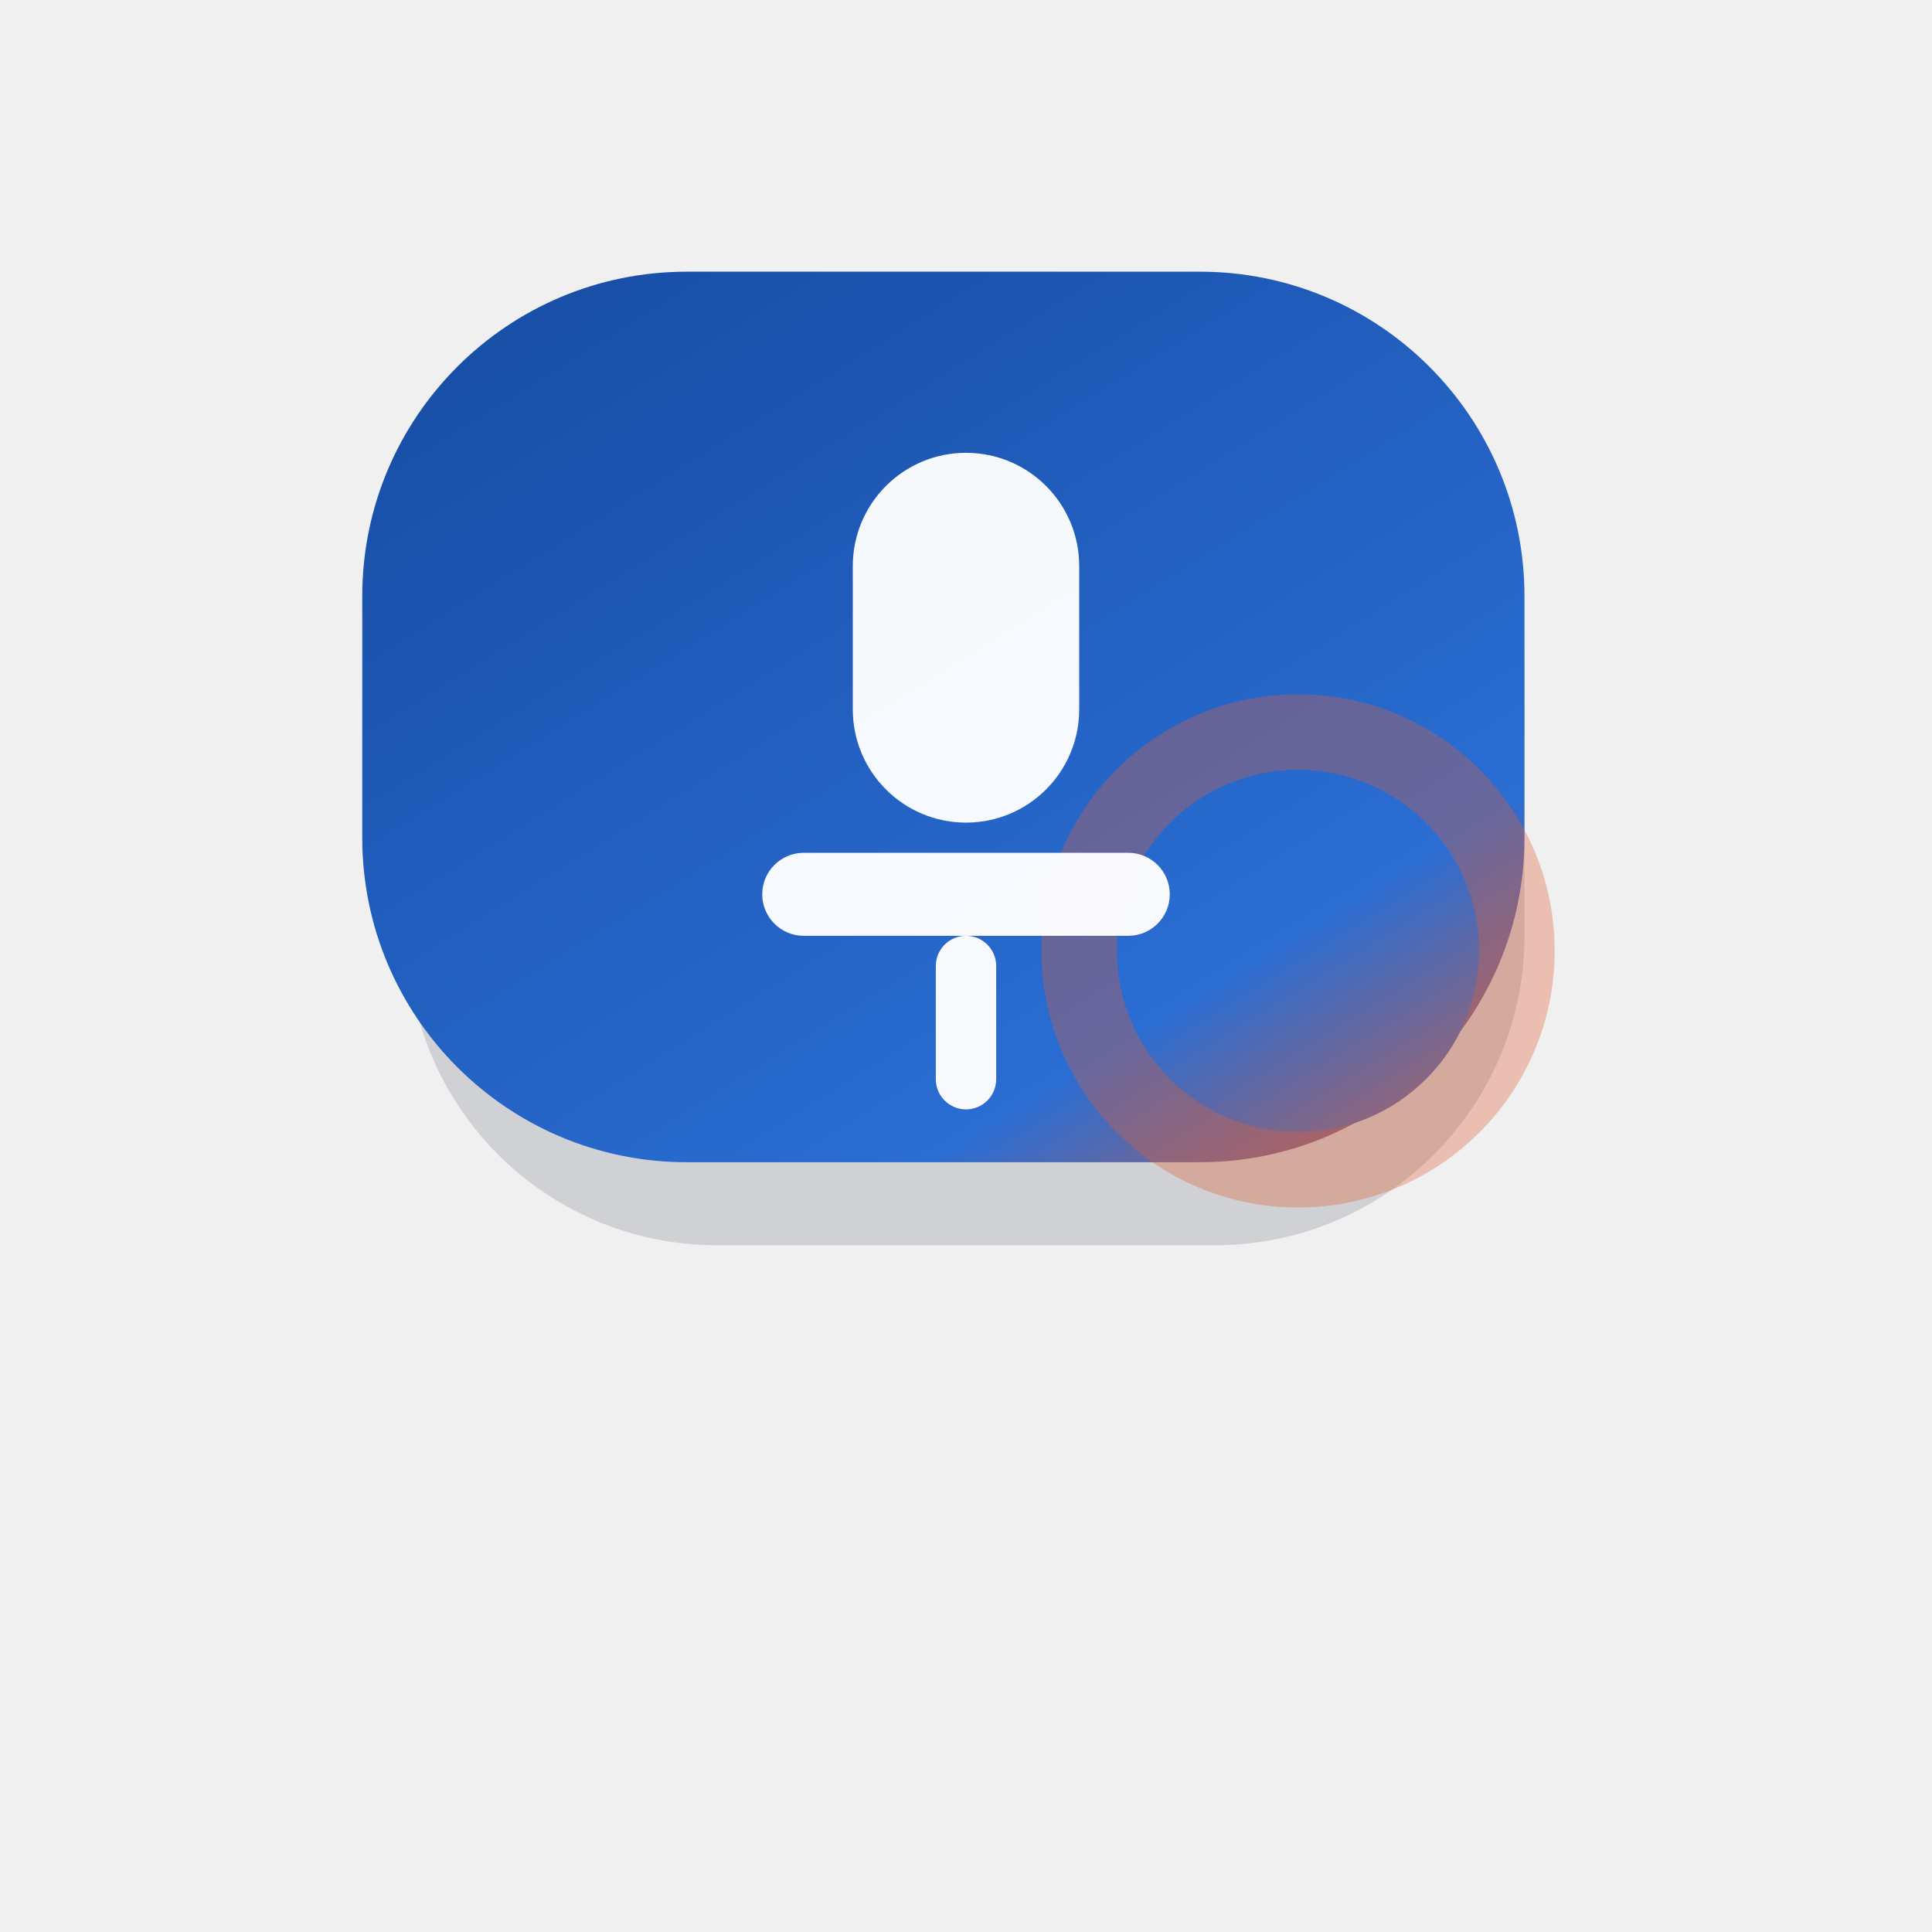
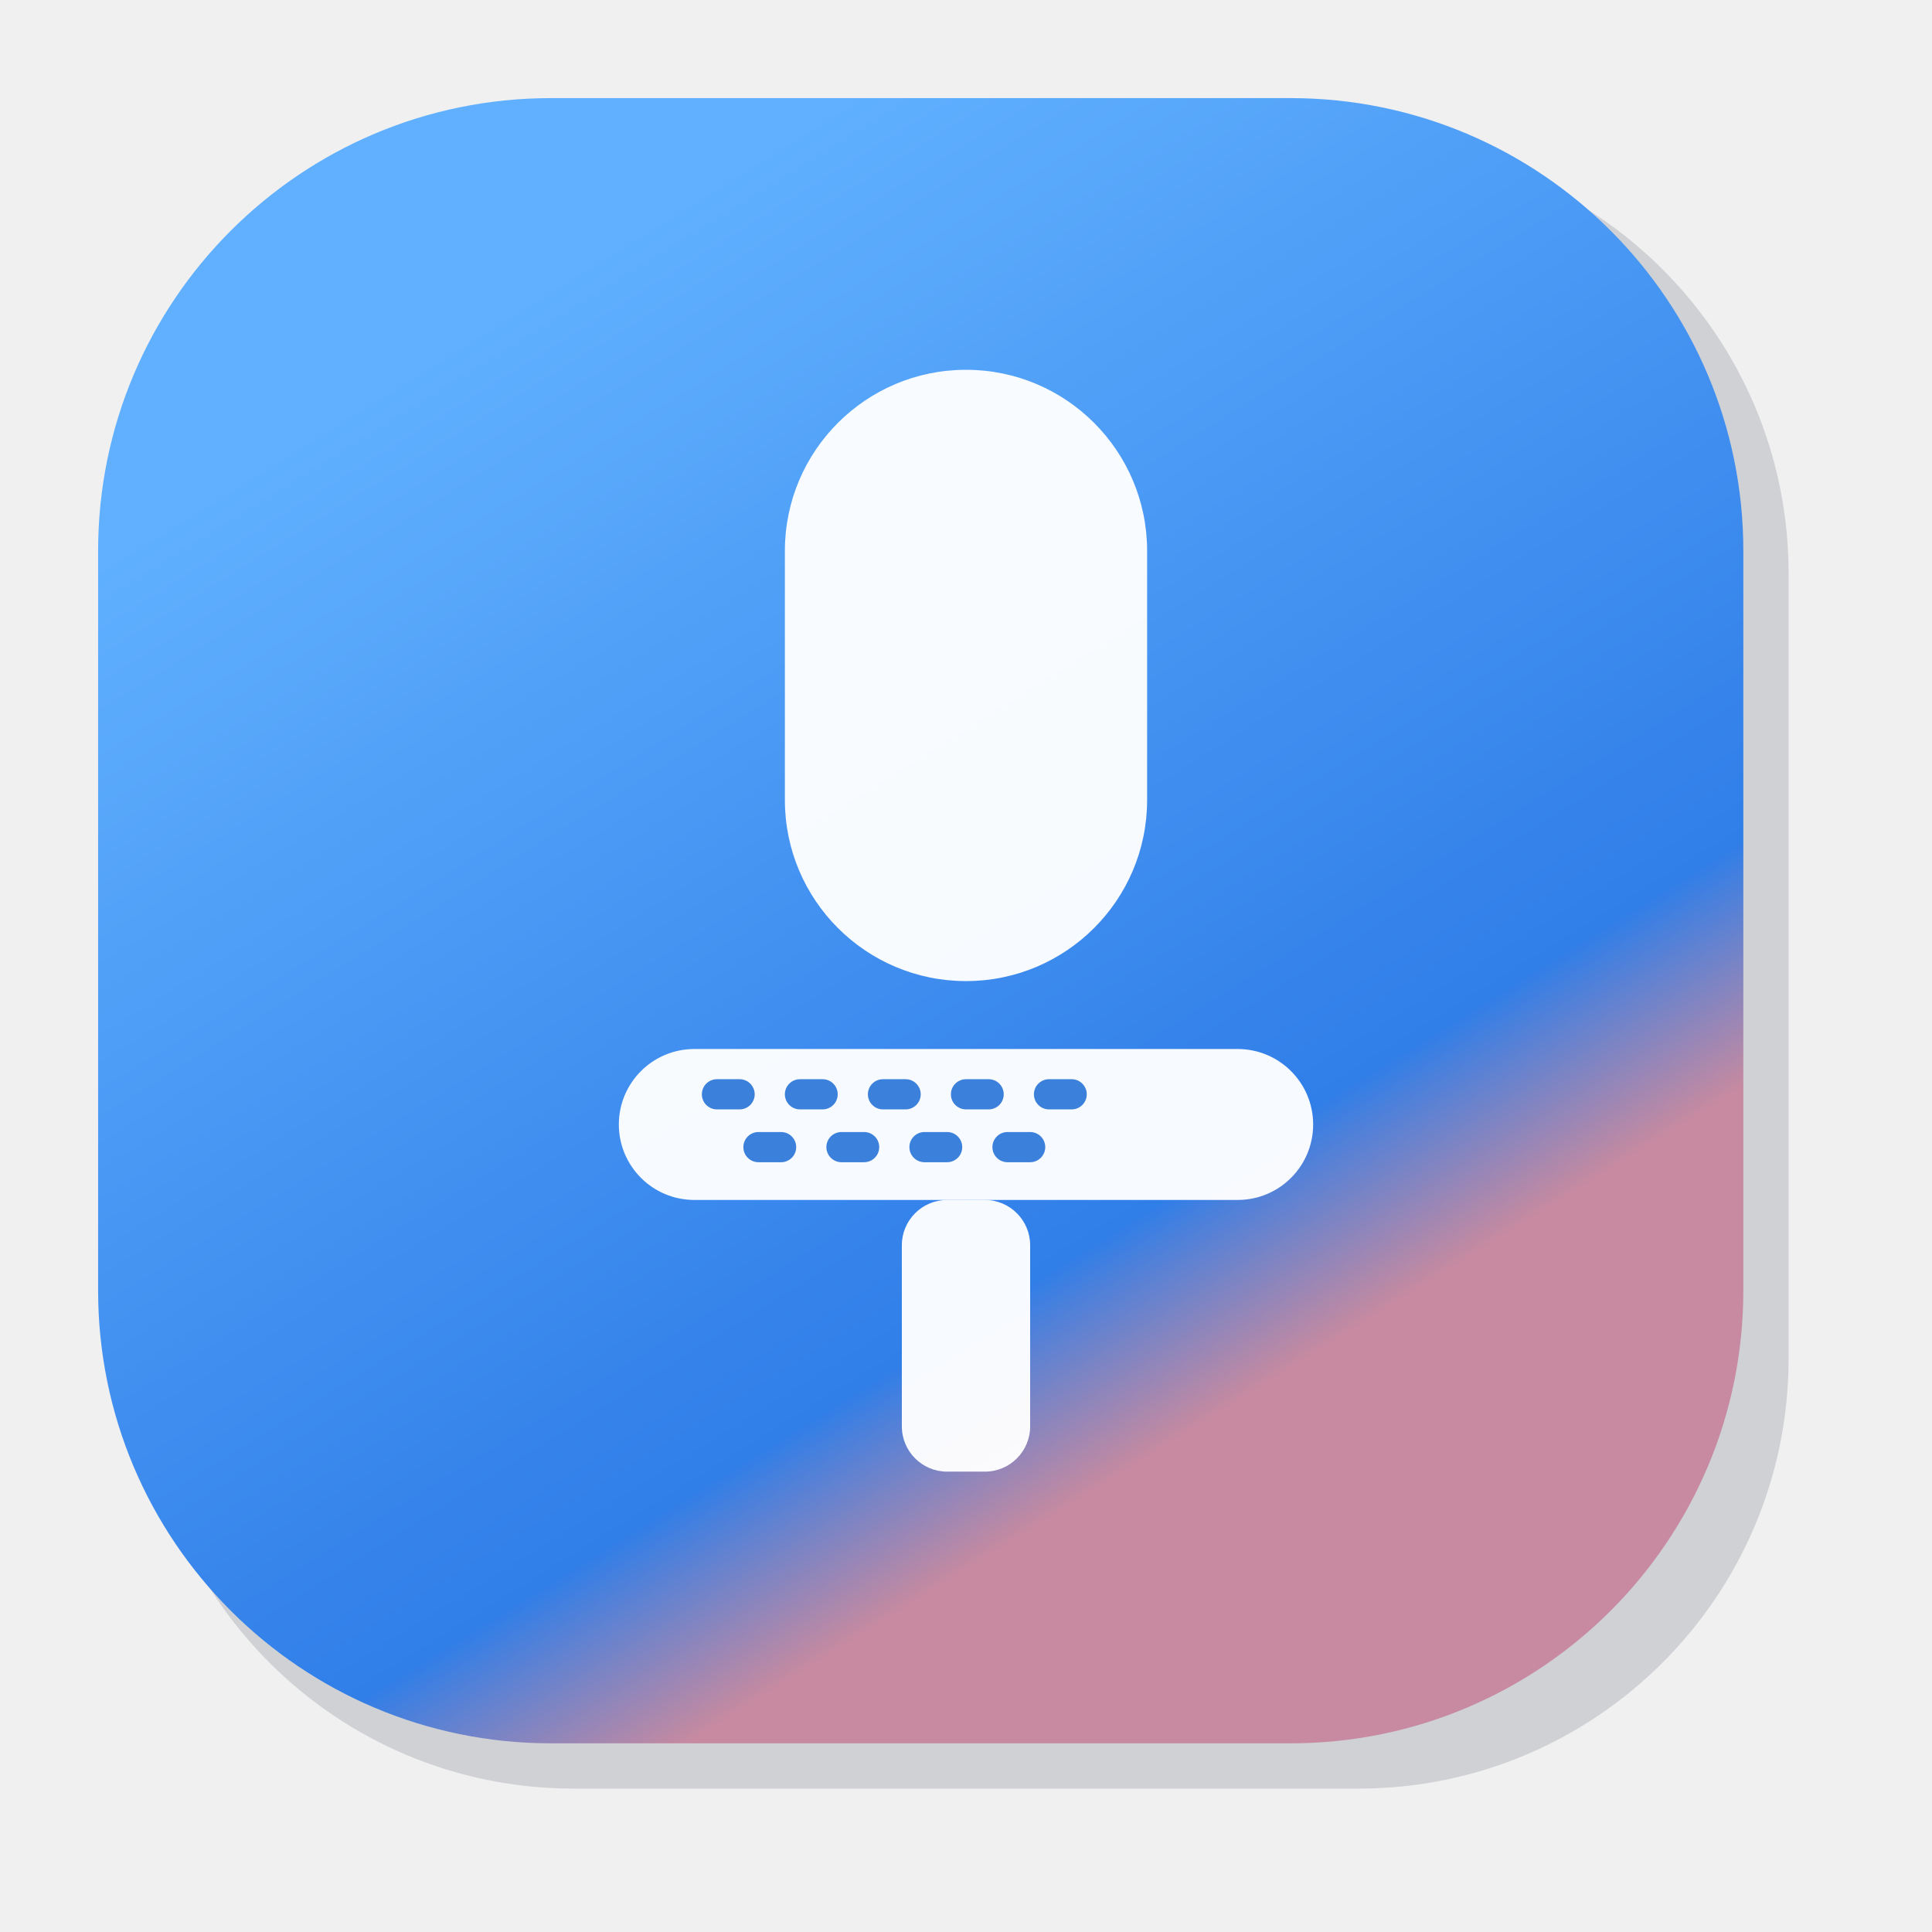
<svg xmlns="http://www.w3.org/2000/svg" width="512" height="512" viewBox="0 0 512 512" fill="none">
  <defs>
    <linearGradient id="bubble" x1="156" y1="68" x2="340" y2="364" gradientUnits="userSpaceOnUse">
-       <stop stop-color="#184EA6" />
-       <stop offset="0.72" stop-color="#2A6DD3" />
-       <stop offset="1" stop-color="#DF5F38" />
+       <stop stop-color="#60B0FF" />
+       <stop offset="0.84" stop-color="#307EE8" />
+       <stop offset="1" stop-color="#C78AA0" />
    </linearGradient>
  </defs>
-   <rect x="108" y="94" width="296" height="236" rx="82" fill="#071228" fill-opacity="0.14" />
-   <rect x="96" y="72" width="308" height="236" rx="86" fill="url(#bubble)" />
-   <circle cx="344" cy="252" r="68" fill="#DF5F38" fill-opacity="0.34" />
-   <circle cx="344" cy="252" r="48" fill="url(#bubble)" />
-   <rect x="226" y="120" width="60" height="98" rx="30" fill="white" fill-opacity="0.96" />
-   <rect x="202" y="226" width="108" height="22" rx="11" fill="white" fill-opacity="0.96" />
-   <rect x="248" y="248" width="16" height="46" rx="8" fill="white" fill-opacity="0.96" />
+   <rect x="38" y="38" width="436" height="436" rx="114" fill="#071228" fill-opacity="0.14" />
+   <rect x="26" y="26" width="436" height="436" rx="120" fill="url(#bubble)" />
+   <rect x="208" y="98" width="96" height="162" rx="48" fill="white" fill-opacity="0.96" />
+   <rect x="164" y="278" width="184" height="40" rx="20" fill="white" fill-opacity="0.96" />
+   <rect x="239" y="318" width="34" height="72" rx="12" fill="white" fill-opacity="0.96" />
+   <rect x="186" y="286" width="14" height="8" rx="4" fill="#3B80DB" />
+   <rect x="208" y="286" width="14" height="8" rx="4" fill="#3B80DB" />
+   <rect x="230" y="286" width="14" height="8" rx="4" fill="#3B80DB" />
+   <rect x="252" y="286" width="14" height="8" rx="4" fill="#3B80DB" />
+   <rect x="274" y="286" width="14" height="8" rx="4" fill="#3B80DB" />
+   <rect x="197" y="300" width="14" height="8" rx="4" fill="#3B80DB" />
+   <rect x="219" y="300" width="14" height="8" rx="4" fill="#3B80DB" />
+   <rect x="241" y="300" width="14" height="8" rx="4" fill="#3B80DB" />
+   <rect x="263" y="300" width="14" height="8" rx="4" fill="#3B80DB" />
</svg>
